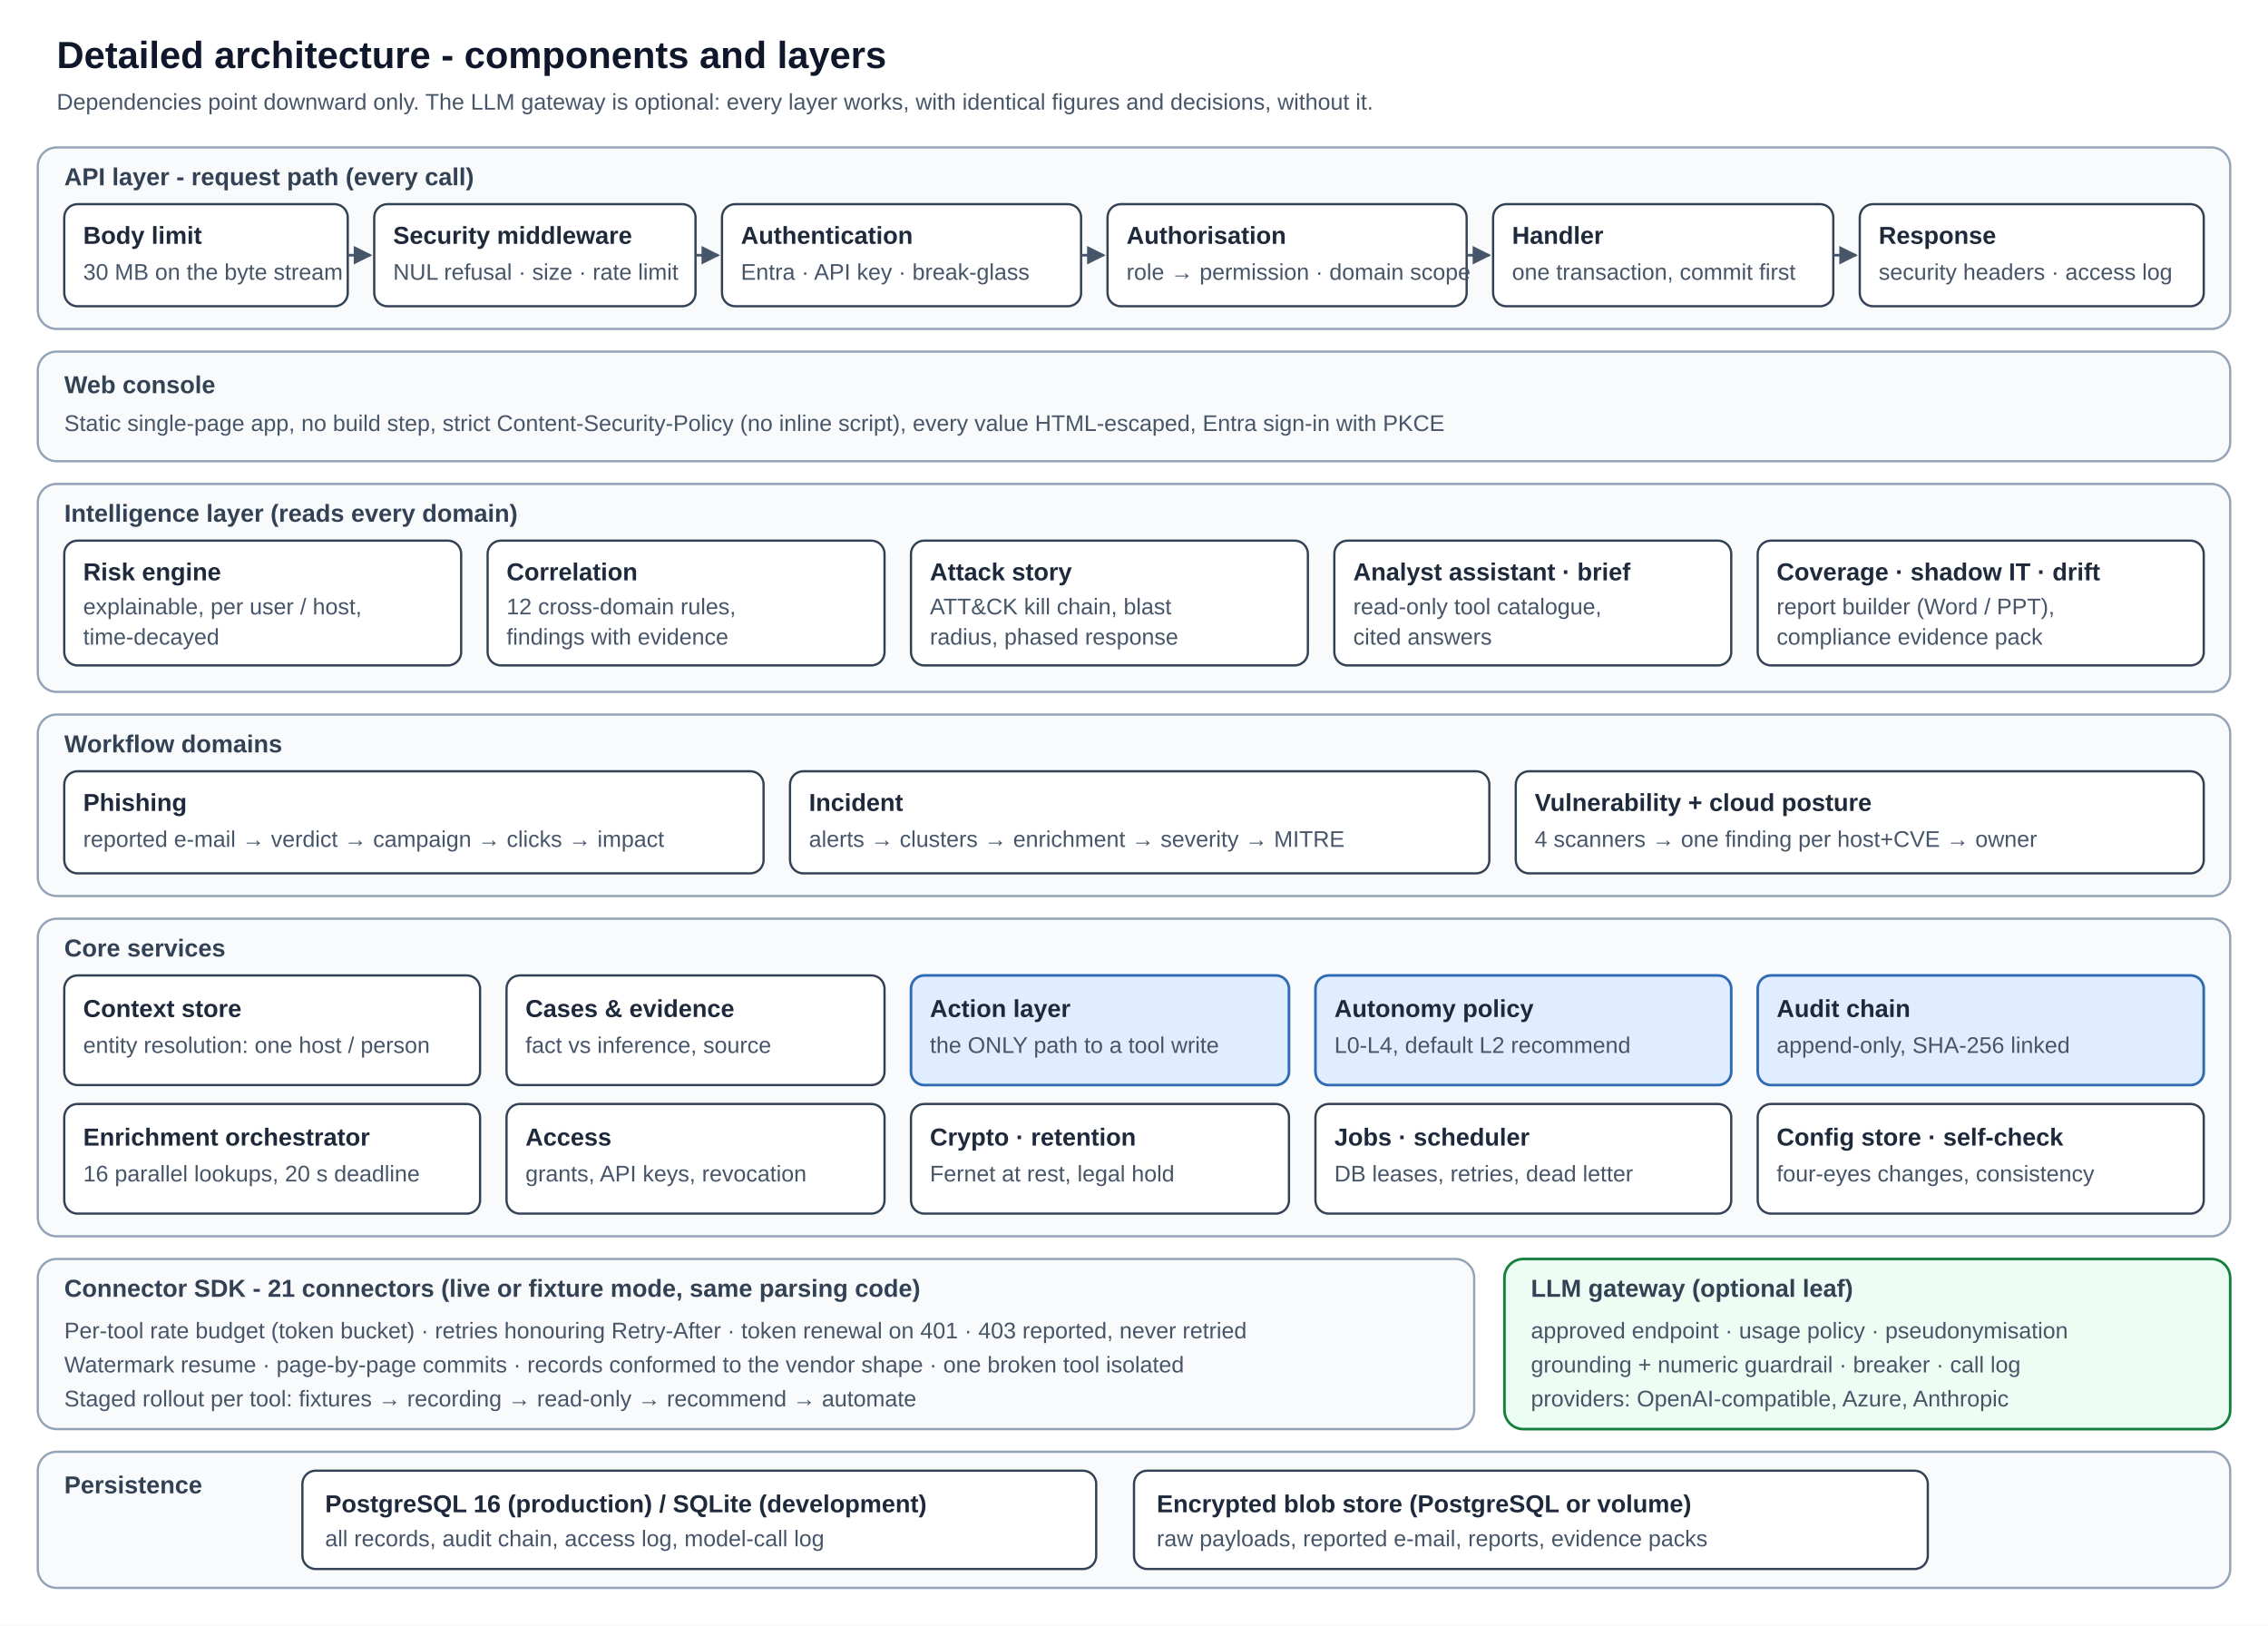
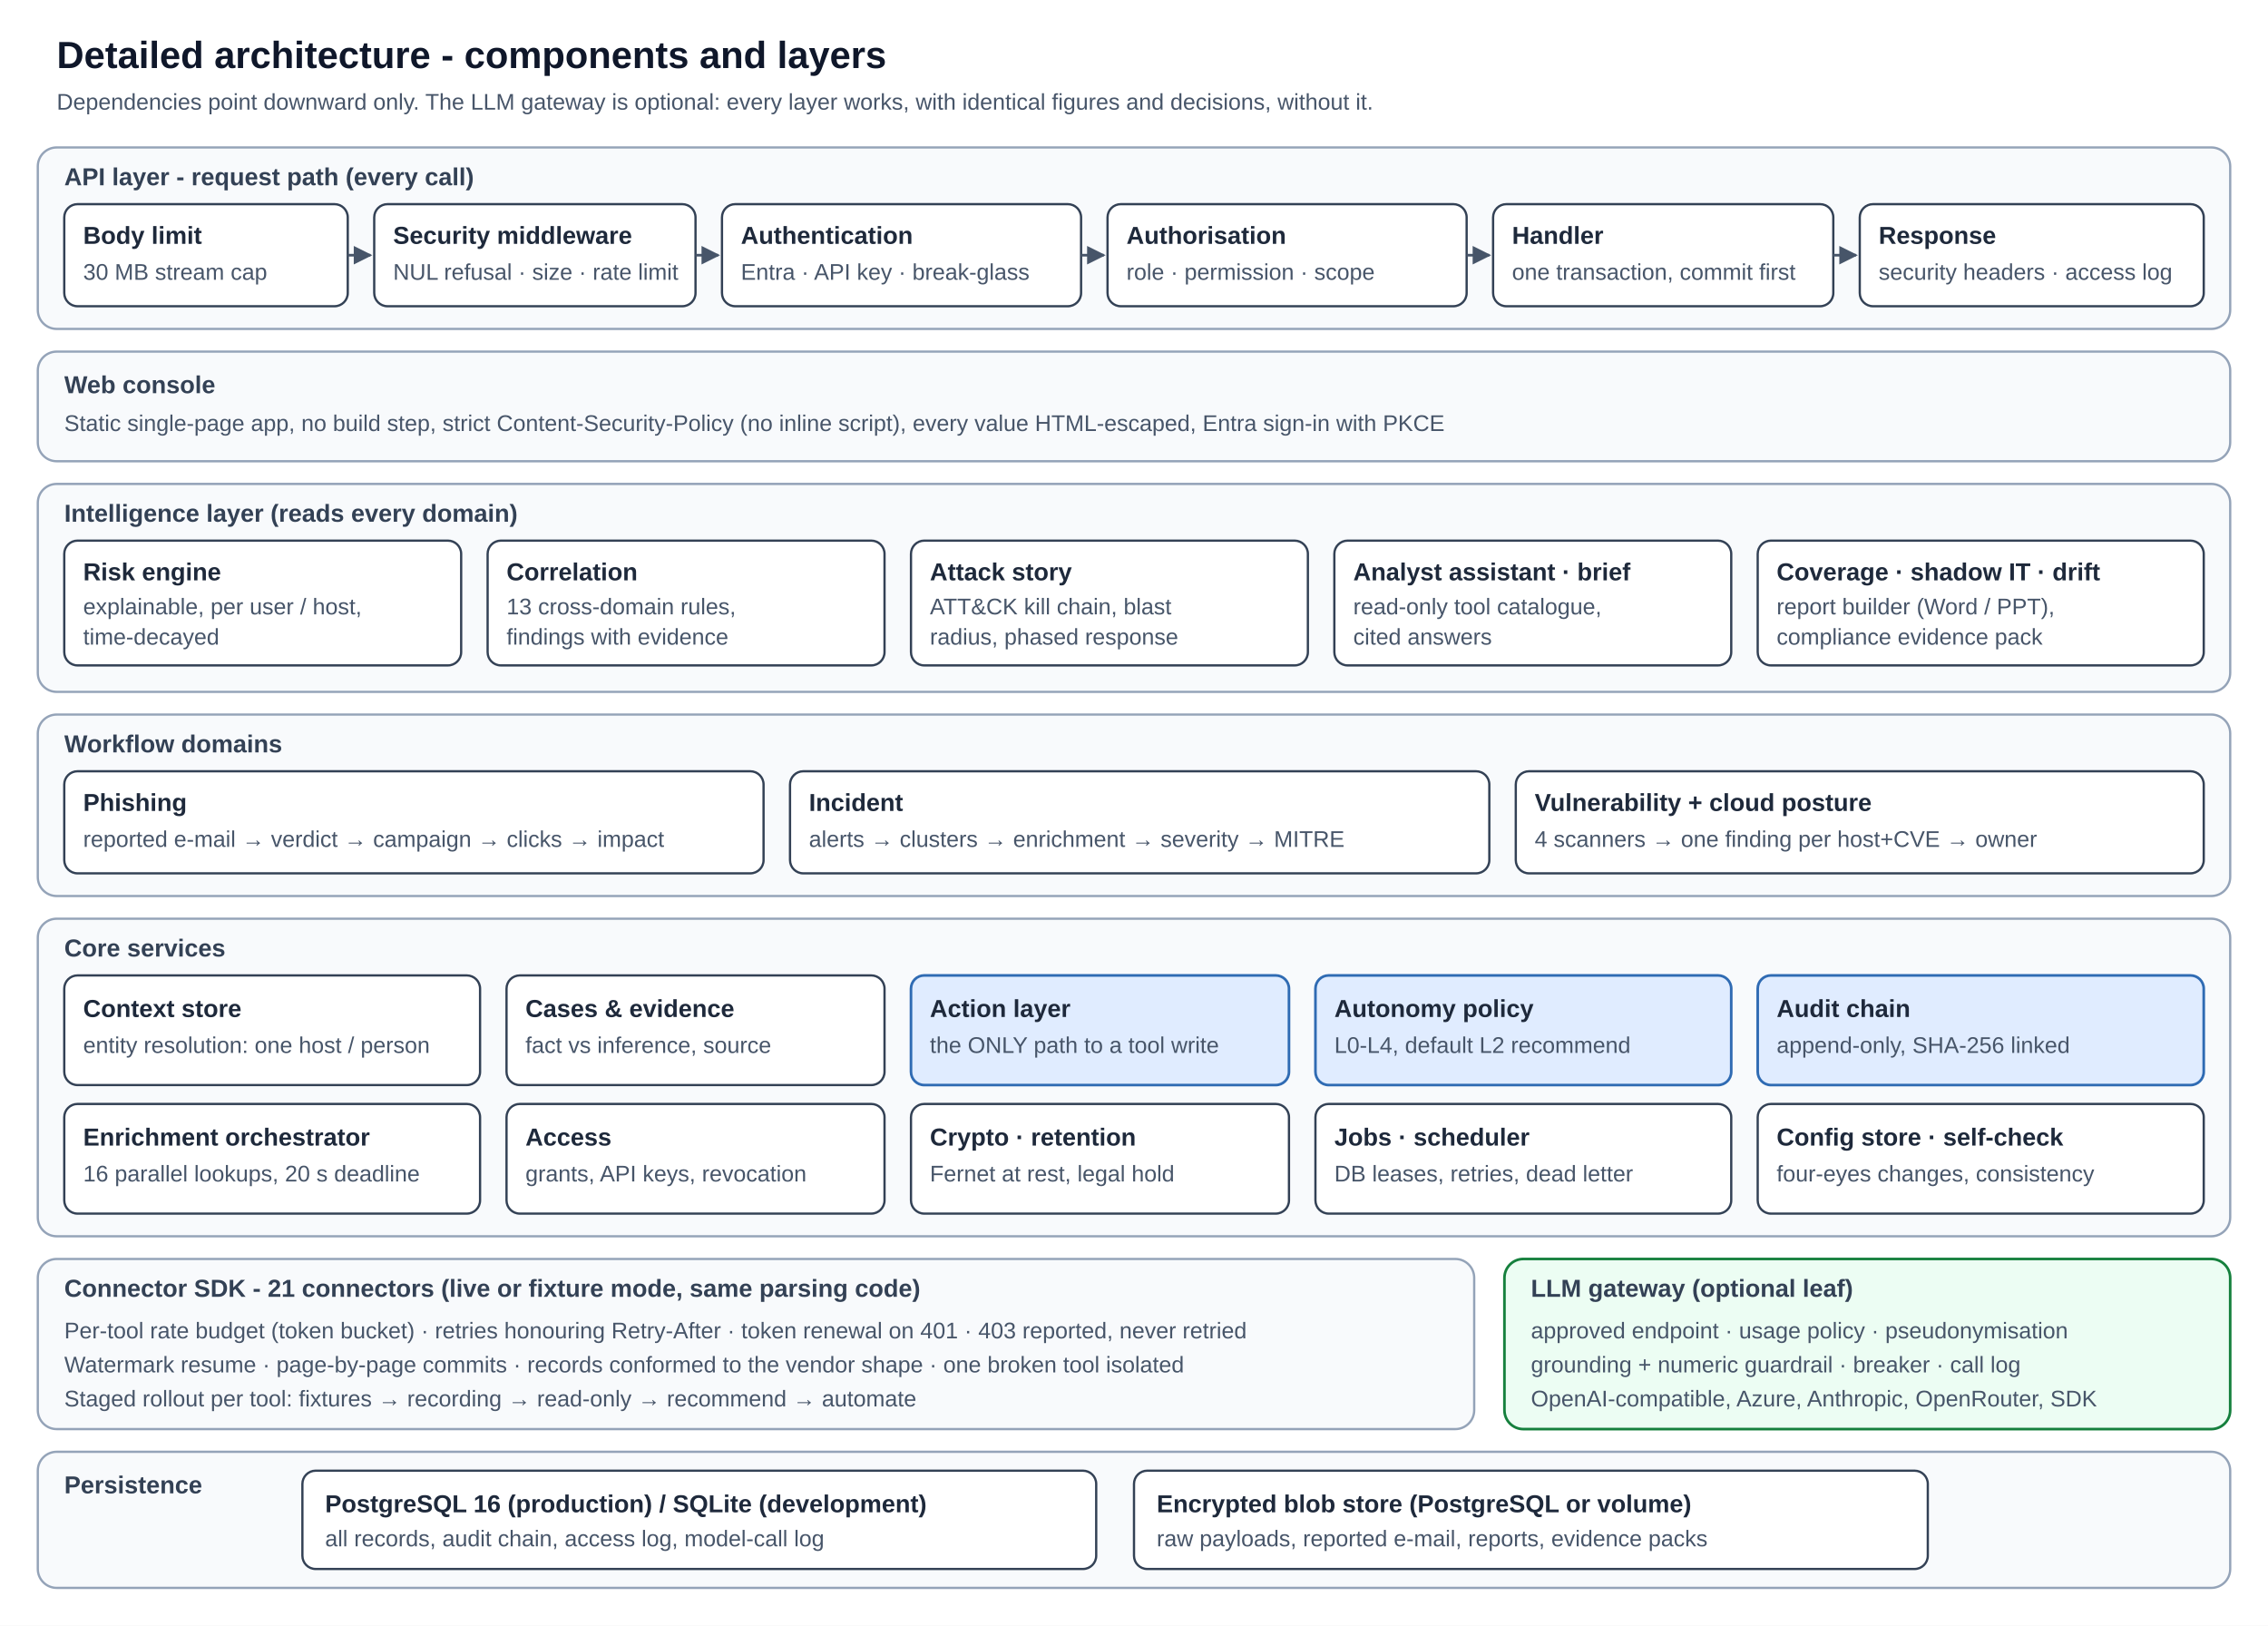
<svg xmlns="http://www.w3.org/2000/svg" viewBox="0 0 1200 860" font-family="Segoe UI, Arial, sans-serif" font-size="14">
  <defs>
    <marker id="a" viewBox="0 0 10 10" refX="9" refY="5" markerWidth="7" markerHeight="7" orient="auto-start-reverse">
      <path d="M0,0 L10,5 L0,10 z" fill="#475569" />
    </marker>
    <style>
      .layer{fill:#f8fafc;stroke:#94a3b8;stroke-width:1.2}
      .box{fill:#ffffff;stroke:#334155;stroke-width:1.2}
      .hl{fill:#e0ecff;stroke:#2f6bb3;stroke-width:1.4}
      .gw{fill:#ecfdf3;stroke:#15803d;stroke-width:1.4}
      .h{font-weight:600;fill:#0f172a}
      .t{font-weight:600;fill:#1e293b;font-size:13px}
      .s{fill:#475569;font-size:12px}
      .L{fill:#334155;font-weight:600;font-size:13px}
      .line{stroke:#475569;stroke-width:1.4;fill:none;marker-end:url(#a)}
    </style>
  </defs>
  <rect width="1200" height="860" fill="#ffffff" />
  <text x="30" y="36" class="h" font-size="20">Detailed architecture - components and layers</text>
  <text x="30" y="58" class="s">Dependencies point downward only. The LLM gateway is optional: every layer works, with identical figures and decisions, without it.</text>
  <rect x="20" y="78" width="1160" height="96" rx="10" class="layer" />
  <text x="34" y="98" class="L">API layer - request path (every call)</text>
  <g>
    <rect x="34" y="108" width="150" height="54" rx="7" class="box" />
    <text x="44" y="129" class="t">Body limit</text>
-     <text x="44" y="148" class="s">30 MB on the byte stream</text>
+     <text x="44" y="148" class="s">30 MB stream cap</text>
    <rect x="198" y="108" width="170" height="54" rx="7" class="box" />
    <text x="208" y="129" class="t">Security middleware</text>
    <text x="208" y="148" class="s">NUL refusal · size · rate limit</text>
    <rect x="382" y="108" width="190" height="54" rx="7" class="box" />
    <text x="392" y="129" class="t">Authentication</text>
    <text x="392" y="148" class="s">Entra · API key · break-glass</text>
    <rect x="586" y="108" width="190" height="54" rx="7" class="box" />
    <text x="596" y="129" class="t">Authorisation</text>
-     <text x="596" y="148" class="s">role → permission · domain scope</text>
+     <text x="596" y="148" class="s">role · permission · scope</text>
    <rect x="790" y="108" width="180" height="54" rx="7" class="box" />
    <text x="800" y="129" class="t">Handler</text>
    <text x="800" y="148" class="s">one transaction, commit first</text>
    <rect x="984" y="108" width="182" height="54" rx="7" class="box" />
    <text x="994" y="129" class="t">Response</text>
    <text x="994" y="148" class="s">security headers · access log</text>
    <path d="M184,135 L196,135" class="line" />
    <path d="M368,135 L380,135" class="line" />
    <path d="M572,135 L584,135" class="line" />
    <path d="M776,135 L788,135" class="line" />
    <path d="M970,135 L982,135" class="line" />
  </g>
  <rect x="20" y="186" width="1160" height="58" rx="10" class="layer" />
  <text x="34" y="208" class="L">Web console</text>
  <text x="34" y="228" class="s">Static single-page app, no build step, strict Content-Security-Policy (no inline script), every value HTML-escaped, Entra sign-in with PKCE</text>
  <rect x="20" y="256" width="1160" height="110" rx="10" class="layer" />
  <text x="34" y="276" class="L">Intelligence layer (reads every domain)</text>
  <rect x="34" y="286" width="210" height="66" rx="7" class="box" />
  <text x="44" y="307" class="t">Risk engine</text>
  <text x="44" y="325" class="s">explainable, per user / host,</text>
  <text x="44" y="341" class="s">time-decayed</text>
  <rect x="258" y="286" width="210" height="66" rx="7" class="box" />
  <text x="268" y="307" class="t">Correlation</text>
-   <text x="268" y="325" class="s">12 cross-domain rules,</text>
+   <text x="268" y="325" class="s">13 cross-domain rules,</text>
  <text x="268" y="341" class="s">findings with evidence</text>
  <rect x="482" y="286" width="210" height="66" rx="7" class="box" />
  <text x="492" y="307" class="t">Attack story</text>
  <text x="492" y="325" class="s">ATT&amp;CK kill chain, blast</text>
  <text x="492" y="341" class="s">radius, phased response</text>
  <rect x="706" y="286" width="210" height="66" rx="7" class="box" />
  <text x="716" y="307" class="t">Analyst assistant · brief</text>
  <text x="716" y="325" class="s">read-only tool catalogue,</text>
  <text x="716" y="341" class="s">cited answers</text>
  <rect x="930" y="286" width="236" height="66" rx="7" class="box" />
  <text x="940" y="307" class="t">Coverage · shadow IT · drift</text>
  <text x="940" y="325" class="s">report builder (Word / PPT),</text>
  <text x="940" y="341" class="s">compliance evidence pack</text>
  <rect x="20" y="378" width="1160" height="96" rx="10" class="layer" />
  <text x="34" y="398" class="L">Workflow domains</text>
  <rect x="34" y="408" width="370" height="54" rx="7" class="box" />
  <text x="44" y="429" class="t">Phishing</text>
  <text x="44" y="448" class="s">reported e-mail → verdict → campaign → clicks → impact</text>
  <rect x="418" y="408" width="370" height="54" rx="7" class="box" />
  <text x="428" y="429" class="t">Incident</text>
  <text x="428" y="448" class="s">alerts → clusters → enrichment → severity → MITRE</text>
  <rect x="802" y="408" width="364" height="54" rx="7" class="box" />
  <text x="812" y="429" class="t">Vulnerability + cloud posture</text>
  <text x="812" y="448" class="s">4 scanners → one finding per host+CVE → owner</text>
  <rect x="20" y="486" width="1160" height="168" rx="10" class="layer" />
  <text x="34" y="506" class="L">Core services</text>
  <rect x="34" y="516" width="220" height="58" rx="7" class="box" />
  <text x="44" y="538" class="t">Context store</text>
  <text x="44" y="557" class="s">entity resolution: one host / person</text>
  <rect x="268" y="516" width="200" height="58" rx="7" class="box" />
  <text x="278" y="538" class="t">Cases &amp; evidence</text>
  <text x="278" y="557" class="s">fact vs inference, source</text>
  <rect x="482" y="516" width="200" height="58" rx="7" class="hl" />
  <text x="492" y="538" class="t">Action layer</text>
  <text x="492" y="557" class="s">the ONLY path to a tool write</text>
  <rect x="696" y="516" width="220" height="58" rx="7" class="hl" />
  <text x="706" y="538" class="t">Autonomy policy</text>
  <text x="706" y="557" class="s">L0-L4, default L2 recommend</text>
  <rect x="930" y="516" width="236" height="58" rx="7" class="hl" />
  <text x="940" y="538" class="t">Audit chain</text>
  <text x="940" y="557" class="s">append-only, SHA-256 linked</text>
  <rect x="34" y="584" width="220" height="58" rx="7" class="box" />
  <text x="44" y="606" class="t">Enrichment orchestrator</text>
  <text x="44" y="625" class="s">16 parallel lookups, 20 s deadline</text>
  <rect x="268" y="584" width="200" height="58" rx="7" class="box" />
  <text x="278" y="606" class="t">Access</text>
  <text x="278" y="625" class="s">grants, API keys, revocation</text>
  <rect x="482" y="584" width="200" height="58" rx="7" class="box" />
  <text x="492" y="606" class="t">Crypto · retention</text>
  <text x="492" y="625" class="s">Fernet at rest, legal hold</text>
  <rect x="696" y="584" width="220" height="58" rx="7" class="box" />
  <text x="706" y="606" class="t">Jobs · scheduler</text>
  <text x="706" y="625" class="s">DB leases, retries, dead letter</text>
  <rect x="930" y="584" width="236" height="58" rx="7" class="box" />
  <text x="940" y="606" class="t">Config store · self-check</text>
  <text x="940" y="625" class="s">four-eyes changes, consistency</text>
  <rect x="20" y="666" width="760" height="90" rx="10" class="layer" />
  <text x="34" y="686" class="L">Connector SDK - 21 connectors (live or fixture mode, same parsing code)</text>
  <text x="34" y="708" class="s">Per-tool rate budget (token bucket) · retries honouring Retry-After · token renewal on 401 · 403 reported, never retried</text>
  <text x="34" y="726" class="s">Watermark resume · page-by-page commits · records conformed to the vendor shape · one broken tool isolated</text>
  <text x="34" y="744" class="s">Staged rollout per tool: fixtures → recording → read-only → recommend → automate</text>
  <rect x="796" y="666" width="384" height="90" rx="10" class="gw" />
  <text x="810" y="686" class="L">LLM gateway (optional leaf)</text>
  <text x="810" y="708" class="s">approved endpoint · usage policy · pseudonymisation</text>
  <text x="810" y="726" class="s">grounding + numeric guardrail · breaker · call log</text>
-   <text x="810" y="744" class="s">providers: OpenAI-compatible, Azure, Anthropic</text>
+   <text x="810" y="744" class="s">OpenAI-compatible, Azure, Anthropic, OpenRouter, SDK</text>
  <rect x="20" y="768" width="1160" height="72" rx="10" class="layer" />
  <text x="34" y="790" class="L">Persistence</text>
  <rect x="160" y="778" width="420" height="52" rx="7" class="box" />
  <text x="172" y="800" class="t">PostgreSQL 16 (production) / SQLite (development)</text>
  <text x="172" y="818" class="s">all records, audit chain, access log, model-call log</text>
  <rect x="600" y="778" width="420" height="52" rx="7" class="box" />
  <text x="612" y="800" class="t">Encrypted blob store (PostgreSQL or volume)</text>
  <text x="612" y="818" class="s">raw payloads, reported e-mail, reports, evidence packs</text>
</svg>
